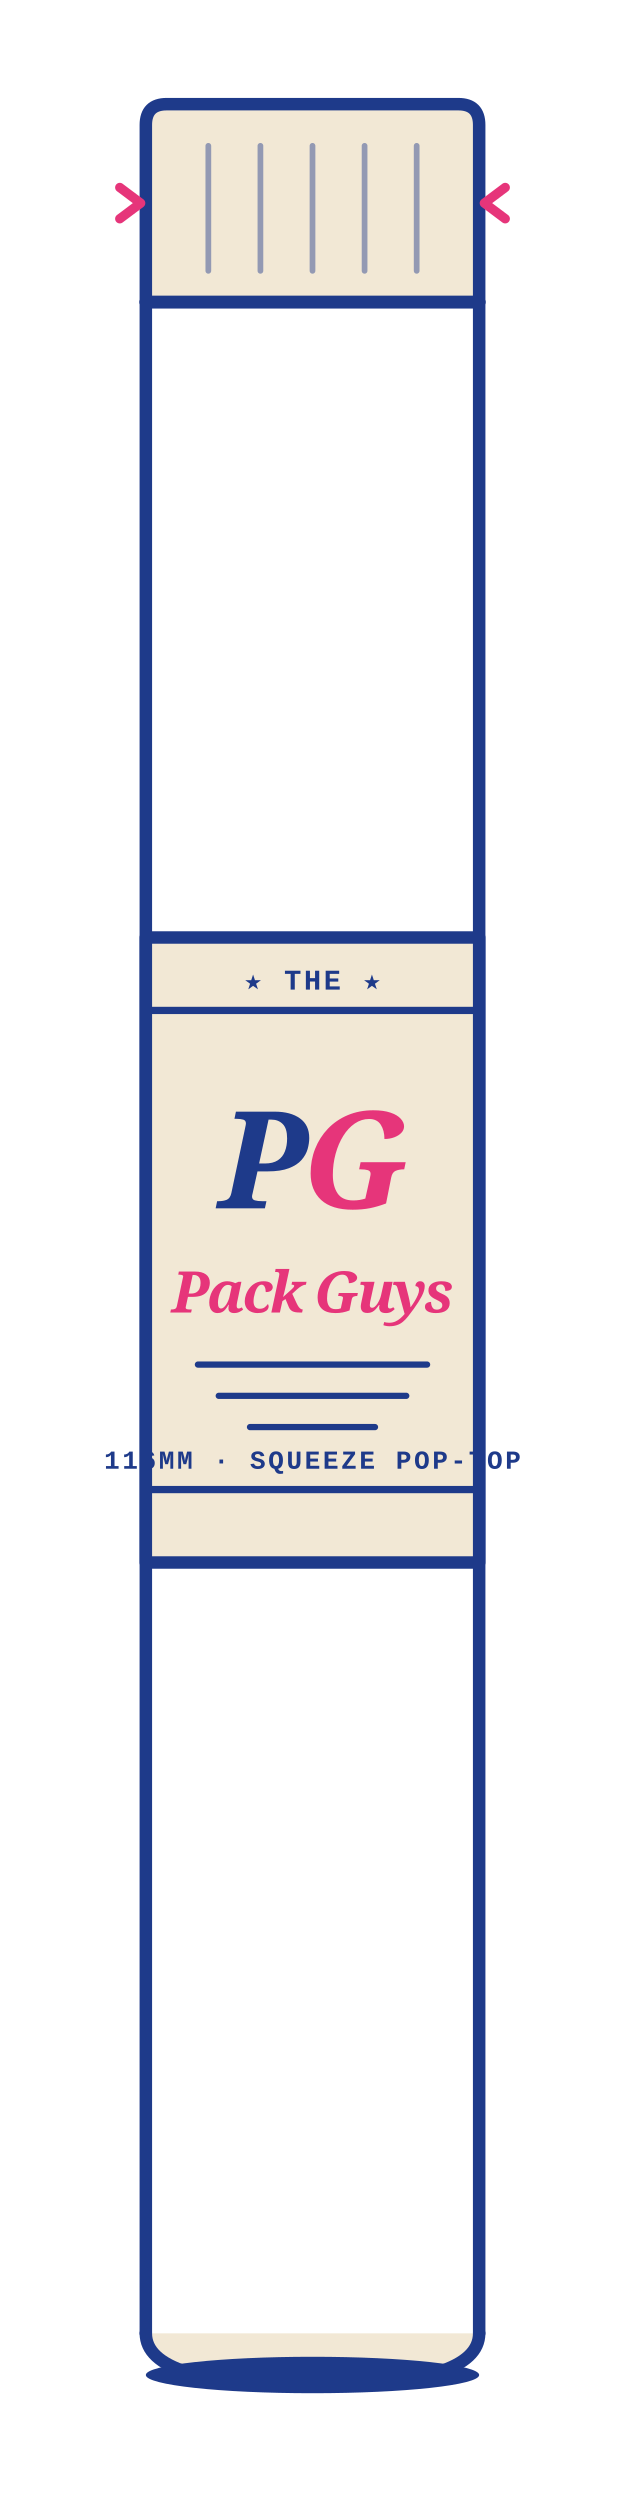
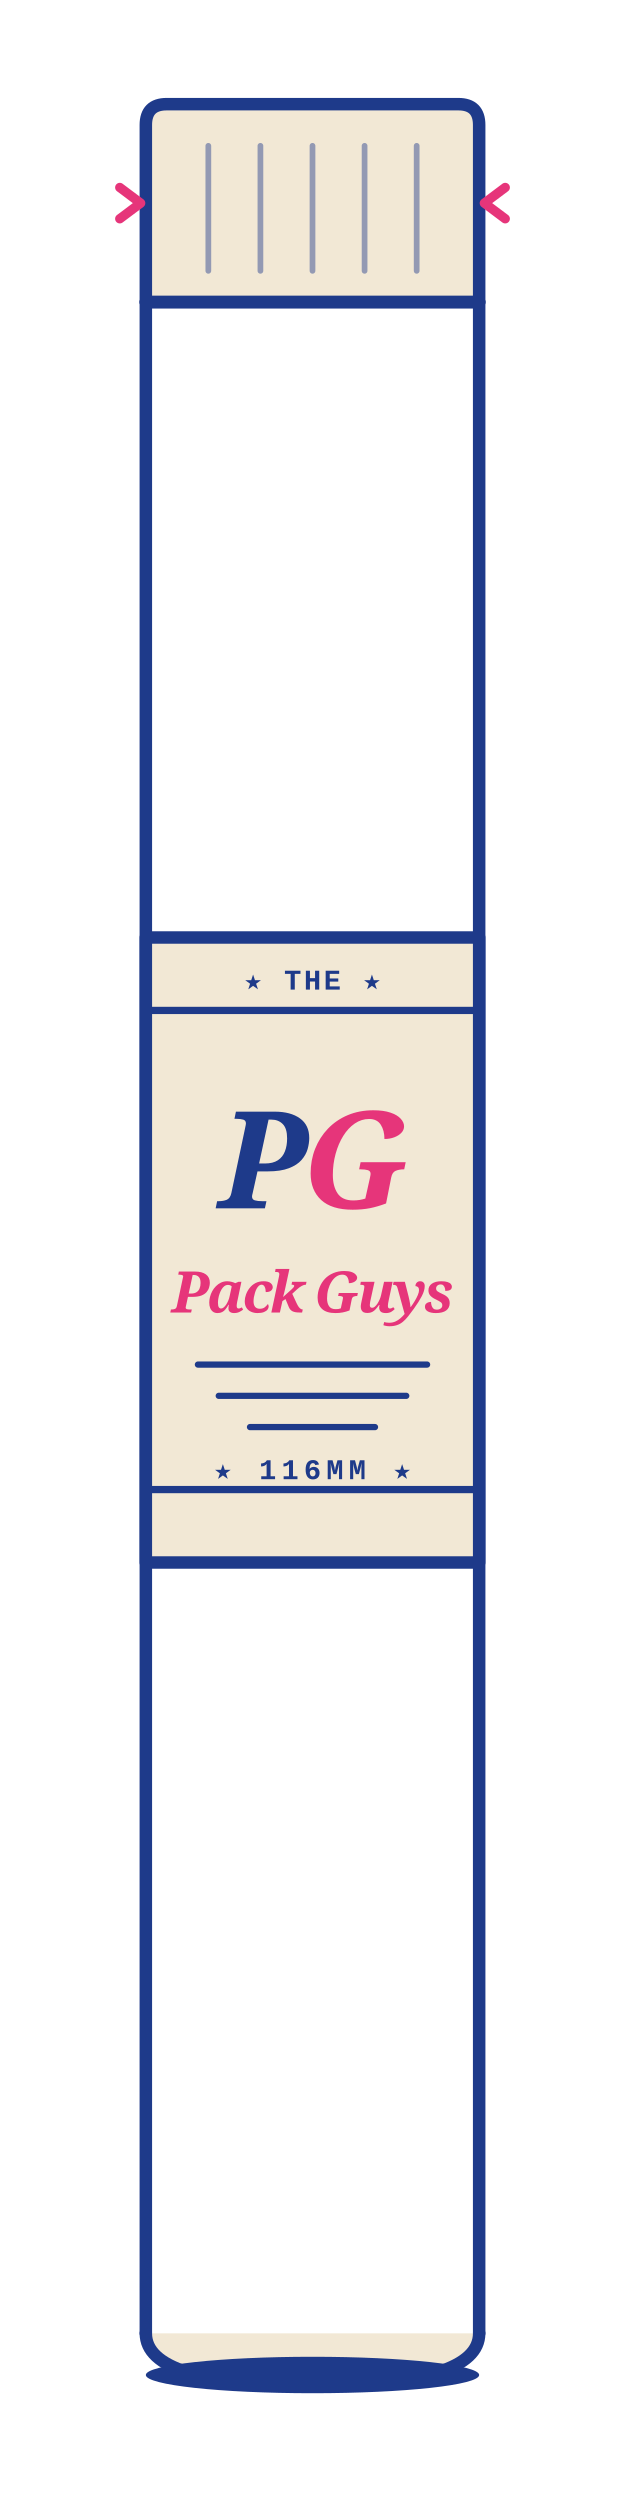
<svg xmlns="http://www.w3.org/2000/svg" viewBox="0 0 120 480" role="img" aria-label="116mm squeeze pop-top preroll tube outline">
  <defs>
    <style>
      .t-line { fill: none; stroke: #1E3A8A; stroke-width: 2.4; stroke-linecap: round; stroke-linejoin: round; }
      .t-fine { fill: none; stroke: #1E3A8A; stroke-width: 1.4; stroke-linecap: round; }
      .t-rib { fill: none; stroke: #1E3A8A; stroke-width: 1.1; stroke-linecap: round; }
      .t-paper { fill: #F2E8D5; }
      .t-cobalt { fill: #1E3A8A; }
      .t-magenta { fill: #E6357A; }
    </style>
  </defs>
  <path d="M 28 58 L 28 24 Q 28 20 32 20 L 88 20 Q 92 20 92 24 L 92 58 Z" class="t-paper t-line" />
  <line x1="28" y1="58" x2="92" y2="58" stroke="#1E3A8A" stroke-width="2.4" stroke-linecap="round" />
  <g stroke="#E6357A" stroke-width="1.8" fill="none" stroke-linecap="round" stroke-linejoin="round">
    <path d="M 23 36 L 27 39 L 23 42" />
    <path d="M 97 36 L 93 39 L 97 42" />
  </g>
  <g class="t-rib" opacity="0.45">
    <line x1="40" y1="28" x2="40" y2="52" />
    <line x1="50" y1="28" x2="50" y2="52" />
    <line x1="60" y1="28" x2="60" y2="52" />
    <line x1="70" y1="28" x2="70" y2="52" />
    <line x1="80" y1="28" x2="80" y2="52" />
  </g>
  <line x1="28" y1="58" x2="28" y2="448" class="t-line" />
  <line x1="92" y1="58" x2="92" y2="448" class="t-line" />
  <rect x="28" y="180" width="64" height="120" class="t-paper t-line" />
  <line x1="28" y1="194" x2="92" y2="194" class="t-fine" />
  <line x1="28" y1="286" x2="92" y2="286" class="t-fine" />
  <text x="60" y="190" text-anchor="middle" font-family="JetBrains Mono, Courier New, monospace" font-size="5.5" font-weight="700" fill="#1E3A8A" letter-spacing="0.5">★ THE ★</text>
  <text x="42" y="232" font-family="Cooper Black Italic, Cooper Black, Georgia, serif" font-style="italic" font-weight="900" font-size="26" fill="#1E3A8A" letter-spacing="-1.5">P</text>
  <text x="58" y="232" font-family="Cooper Black Italic, Cooper Black, Georgia, serif" font-style="italic" font-weight="900" font-size="26" fill="#E6357A" letter-spacing="-1.5">G</text>
  <text x="60" y="252" text-anchor="middle" font-family="Cooper Black Italic, Cooper Black, Georgia, serif" font-style="italic" font-weight="900" font-size="11" fill="#E6357A" letter-spacing="-0.5">Pack Guys</text>
  <line x1="38" y1="262" x2="82" y2="262" stroke="#1E3A8A" stroke-width="1.2" stroke-linecap="round" />
  <line x1="42" y1="268" x2="78" y2="268" stroke="#1E3A8A" stroke-width="1.2" stroke-linecap="round" />
  <line x1="48" y1="274" x2="72" y2="274" stroke="#1E3A8A" stroke-width="1.2" stroke-linecap="round" />
-   <text x="60" y="282" text-anchor="middle" font-family="JetBrains Mono, Courier New, monospace" font-size="5" font-weight="700" fill="#1E3A8A" letter-spacing="0.5">116MM · SQUEEZE POP-TOP</text>
+   <text x="60" y="284" text-anchor="middle" font-family="JetBrains Mono, Courier New, monospace" font-size="5.5" font-weight="700" fill="#1E3A8A" letter-spacing="1">★ 116MM ★</text>
  <path d="M 28 448 Q 28 458 60 458 Q 92 458 92 448" class="t-paper t-line" />
  <ellipse cx="60" cy="456" rx="32" ry="3.5" class="t-cobalt" />
</svg>
